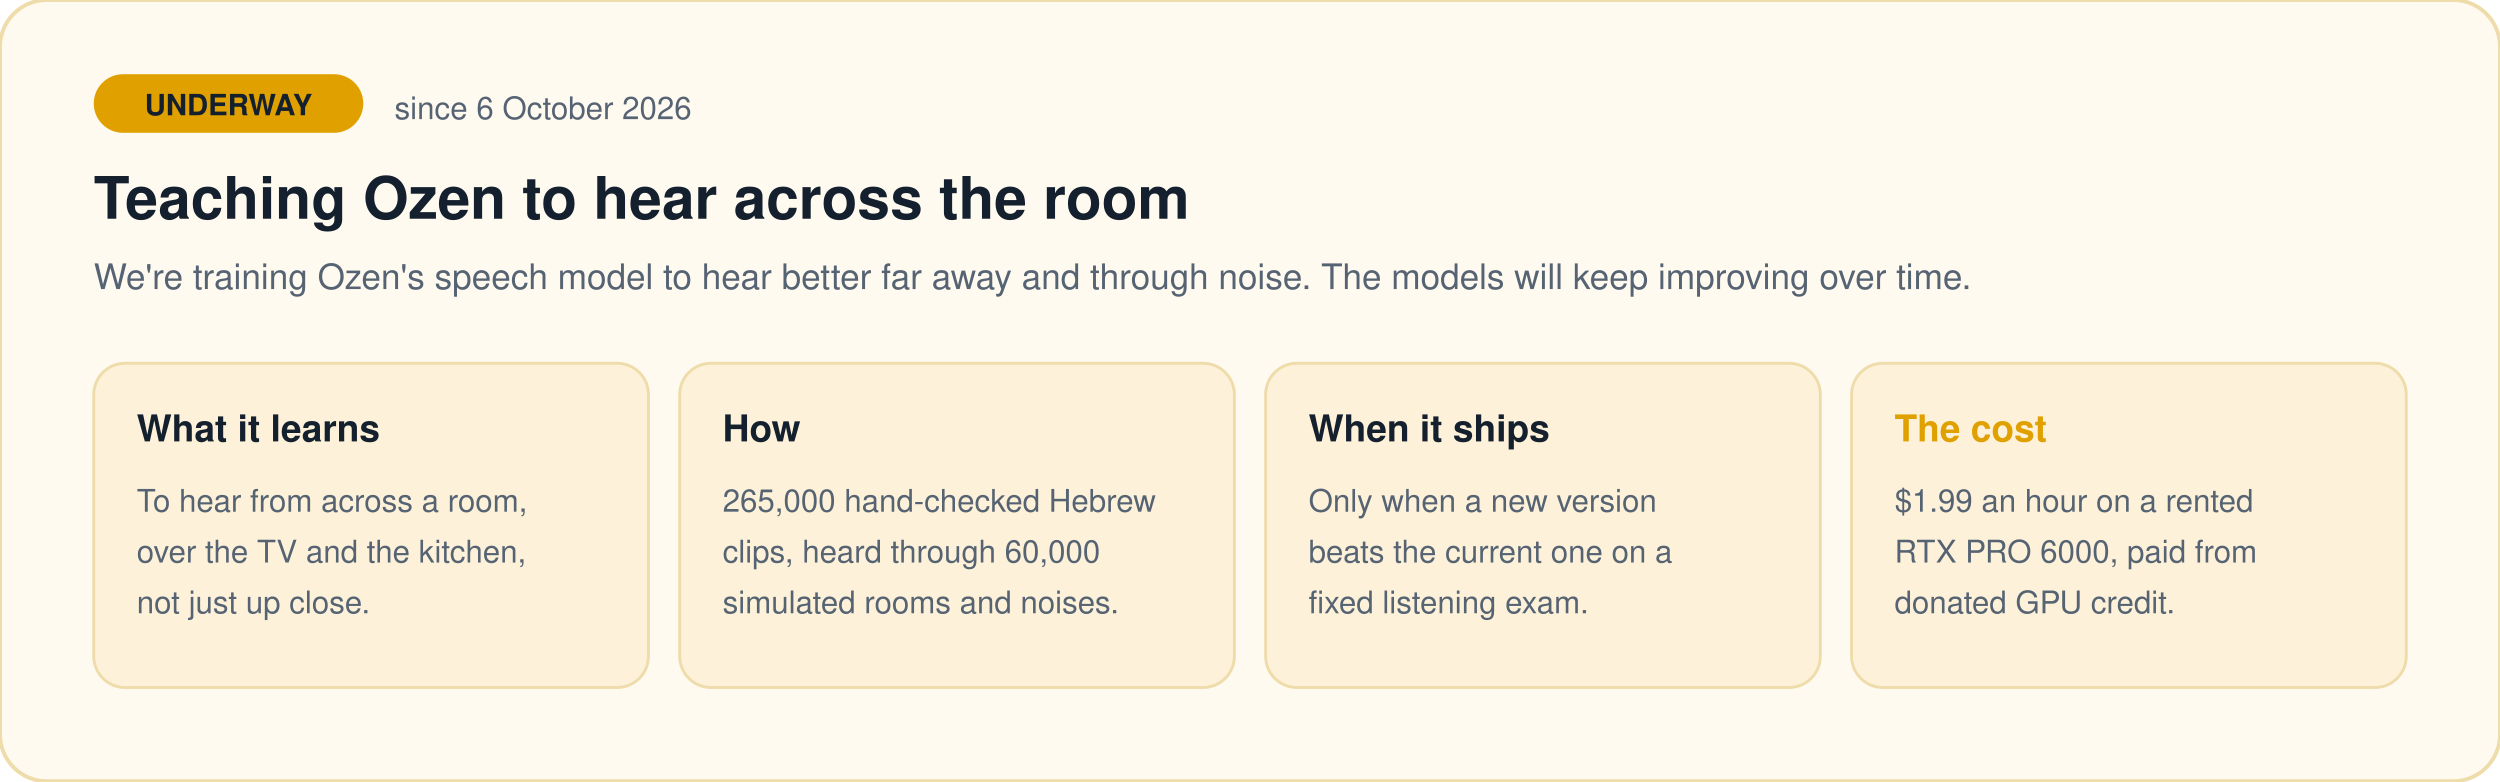
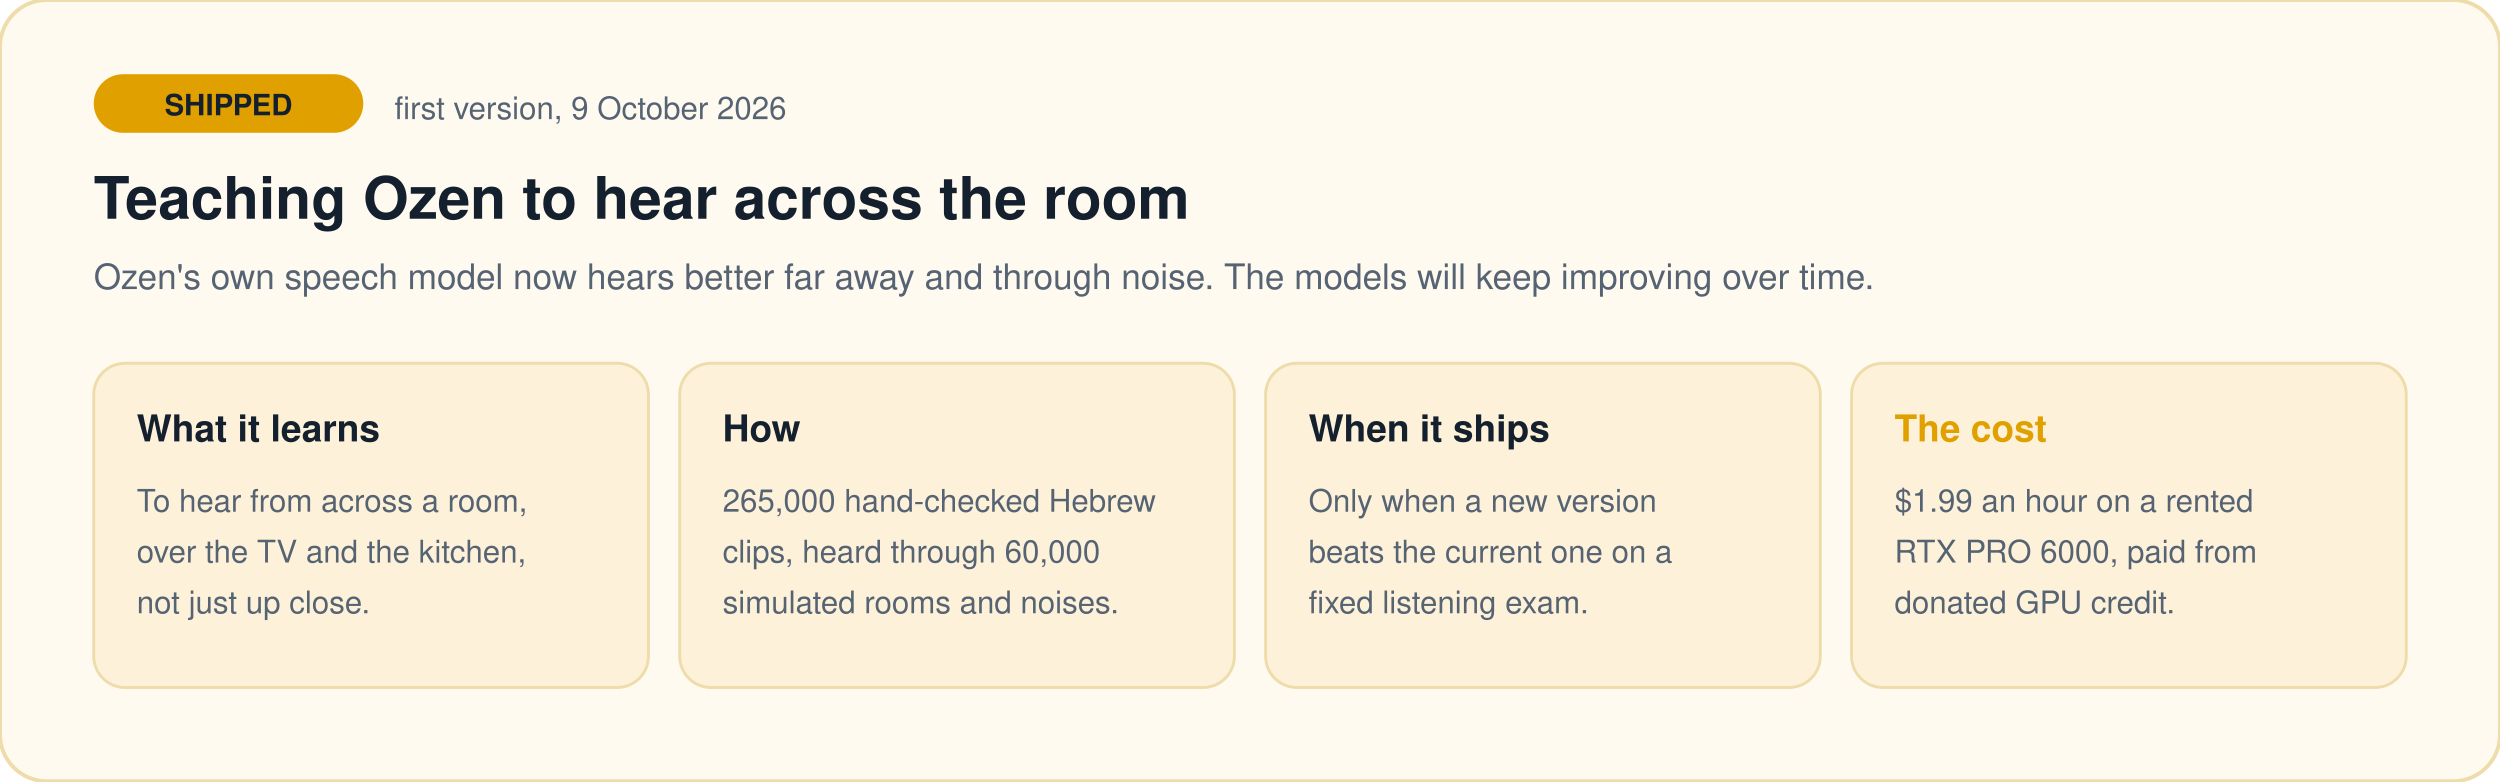
- <svg xmlns="http://www.w3.org/2000/svg" width="1280" height="400" viewBox="0 0 1280 400" role="img" aria-label="Training underway since 6 October 2026: Ozen's speech model is learning to hear better from across a room and through noise, and the models will keep improving over time. It trains on 265,000 hand-checked Hebrew clips heard through 60,000 simulated rooms; a new version ships only when it beats the current one on a fixed exam; $1.99 an hour on a rented RTX PRO 6000, paid from donated GPU credit.">
+ <svg xmlns="http://www.w3.org/2000/svg" width="1280" height="400" viewBox="0 0 1280 400" role="img" aria-label="Shipped 9 October 2026: Ozen's own speech model hears better from across a room and through noise, and the models will keep improving over time. It was trained on 265,000 hand-checked Hebrew clips heard through 60,000 simulated rooms; a new version ships only when it beats the current one on a fixed exam; $1.99 an hour on a rented RTX PRO 6000, paid from donated GPU credit.">
  <rect width="1280" height="400" rx="24" fill="#fffaf0" stroke="#efdcab" stroke-width="2" />
  <rect x="48" y="38" width="138" height="30" rx="15" fill="#e0a100" />
-   <text x="117" y="59" font-family="-apple-system, BlinkMacSystemFont, 'Segoe UI', Helvetica, Arial, sans-serif" font-size="15" font-weight="800" fill="#14202e" text-anchor="middle">UNDERWAY</text>
-   <text x="202" y="61" font-family="-apple-system, BlinkMacSystemFont, 'Segoe UI', Helvetica, Arial, sans-serif" font-size="16" font-weight="500" fill="#566373" text-anchor="start">since 6 October 2026</text>
+   <text x="117" y="59" font-family="-apple-system, BlinkMacSystemFont, 'Segoe UI', Helvetica, Arial, sans-serif" font-size="15" font-weight="800" fill="#14202e" text-anchor="middle">SHIPPED</text>
+   <text x="202" y="61" font-family="-apple-system, BlinkMacSystemFont, 'Segoe UI', Helvetica, Arial, sans-serif" font-size="16" font-weight="500" fill="#566373" text-anchor="start">first version, 9 October 2026</text>
  <text x="48" y="112" font-family="-apple-system, BlinkMacSystemFont, 'Segoe UI', Helvetica, Arial, sans-serif" font-size="30" font-weight="700" fill="#14202e" text-anchor="start">Teaching Ozen to hear across the room</text>
-   <text x="48" y="148" font-family="-apple-system, BlinkMacSystemFont, 'Segoe UI', Helvetica, Arial, sans-serif" font-size="18" font-weight="500" fill="#566373" text-anchor="start">We're training Ozen's speech model to hear better far away and through noise. The models will keep improving over time.</text>
+   <text x="48" y="148" font-family="-apple-system, BlinkMacSystemFont, 'Segoe UI', Helvetica, Arial, sans-serif" font-size="18" font-weight="500" fill="#566373" text-anchor="start">Ozen's own speech model now hears better far away and through noise. The models will keep improving over time.</text>
  <rect x="48" y="186" width="284" height="166" rx="16" fill="#fdf2d9" stroke="#efdcab" stroke-width="1.5" />
  <text x="70" y="226" font-family="-apple-system, BlinkMacSystemFont, 'Segoe UI', Helvetica, Arial, sans-serif" font-size="19" font-weight="700" fill="#14202e" text-anchor="start">What it learns</text>
  <text x="70" y="262" font-family="-apple-system, BlinkMacSystemFont, 'Segoe UI', Helvetica, Arial, sans-serif" font-size="16" font-weight="500" fill="#566373" text-anchor="start">To hear from across a room,</text>
  <text x="70" y="288" font-family="-apple-system, BlinkMacSystemFont, 'Segoe UI', Helvetica, Arial, sans-serif" font-size="16" font-weight="500" fill="#566373" text-anchor="start">over the TV and the kitchen,</text>
  <text x="70" y="314" font-family="-apple-system, BlinkMacSystemFont, 'Segoe UI', Helvetica, Arial, sans-serif" font-size="16" font-weight="500" fill="#566373" text-anchor="start">not just up close.</text>
  <rect x="348" y="186" width="284" height="166" rx="16" fill="#fdf2d9" stroke="#efdcab" stroke-width="1.5" />
  <text x="370" y="226" font-family="-apple-system, BlinkMacSystemFont, 'Segoe UI', Helvetica, Arial, sans-serif" font-size="19" font-weight="700" fill="#14202e" text-anchor="start">How</text>
  <text x="370" y="262" font-family="-apple-system, BlinkMacSystemFont, 'Segoe UI', Helvetica, Arial, sans-serif" font-size="16" font-weight="500" fill="#566373" text-anchor="start">265,000 hand-checked Hebrew</text>
  <text x="370" y="288" font-family="-apple-system, BlinkMacSystemFont, 'Segoe UI', Helvetica, Arial, sans-serif" font-size="16" font-weight="500" fill="#566373" text-anchor="start">clips, heard through 60,000</text>
  <text x="370" y="314" font-family="-apple-system, BlinkMacSystemFont, 'Segoe UI', Helvetica, Arial, sans-serif" font-size="16" font-weight="500" fill="#566373" text-anchor="start">simulated rooms and noises.</text>
  <rect x="648" y="186" width="284" height="166" rx="16" fill="#fdf2d9" stroke="#efdcab" stroke-width="1.5" />
  <text x="670" y="226" font-family="-apple-system, BlinkMacSystemFont, 'Segoe UI', Helvetica, Arial, sans-serif" font-size="19" font-weight="700" fill="#14202e" text-anchor="start">When it ships</text>
  <text x="670" y="262" font-family="-apple-system, BlinkMacSystemFont, 'Segoe UI', Helvetica, Arial, sans-serif" font-size="16" font-weight="500" fill="#566373" text-anchor="start">Only when a new version</text>
  <text x="670" y="288" font-family="-apple-system, BlinkMacSystemFont, 'Segoe UI', Helvetica, Arial, sans-serif" font-size="16" font-weight="500" fill="#566373" text-anchor="start">beats the current one on a</text>
  <text x="670" y="314" font-family="-apple-system, BlinkMacSystemFont, 'Segoe UI', Helvetica, Arial, sans-serif" font-size="16" font-weight="500" fill="#566373" text-anchor="start">fixed listening exam.</text>
  <rect x="948" y="186" width="284" height="166" rx="16" fill="#fdf2d9" stroke="#efdcab" stroke-width="1.5" />
  <text x="970" y="226" font-family="-apple-system, BlinkMacSystemFont, 'Segoe UI', Helvetica, Arial, sans-serif" font-size="19" font-weight="700" fill="#e0a100" text-anchor="start">The cost</text>
  <text x="970" y="262" font-family="-apple-system, BlinkMacSystemFont, 'Segoe UI', Helvetica, Arial, sans-serif" font-size="16" font-weight="500" fill="#566373" text-anchor="start">$1.99 an hour on a rented</text>
  <text x="970" y="288" font-family="-apple-system, BlinkMacSystemFont, 'Segoe UI', Helvetica, Arial, sans-serif" font-size="16" font-weight="500" fill="#566373" text-anchor="start">RTX PRO 6000, paid from</text>
  <text x="970" y="314" font-family="-apple-system, BlinkMacSystemFont, 'Segoe UI', Helvetica, Arial, sans-serif" font-size="16" font-weight="500" fill="#566373" text-anchor="start">donated GPU credit.</text>
</svg>
